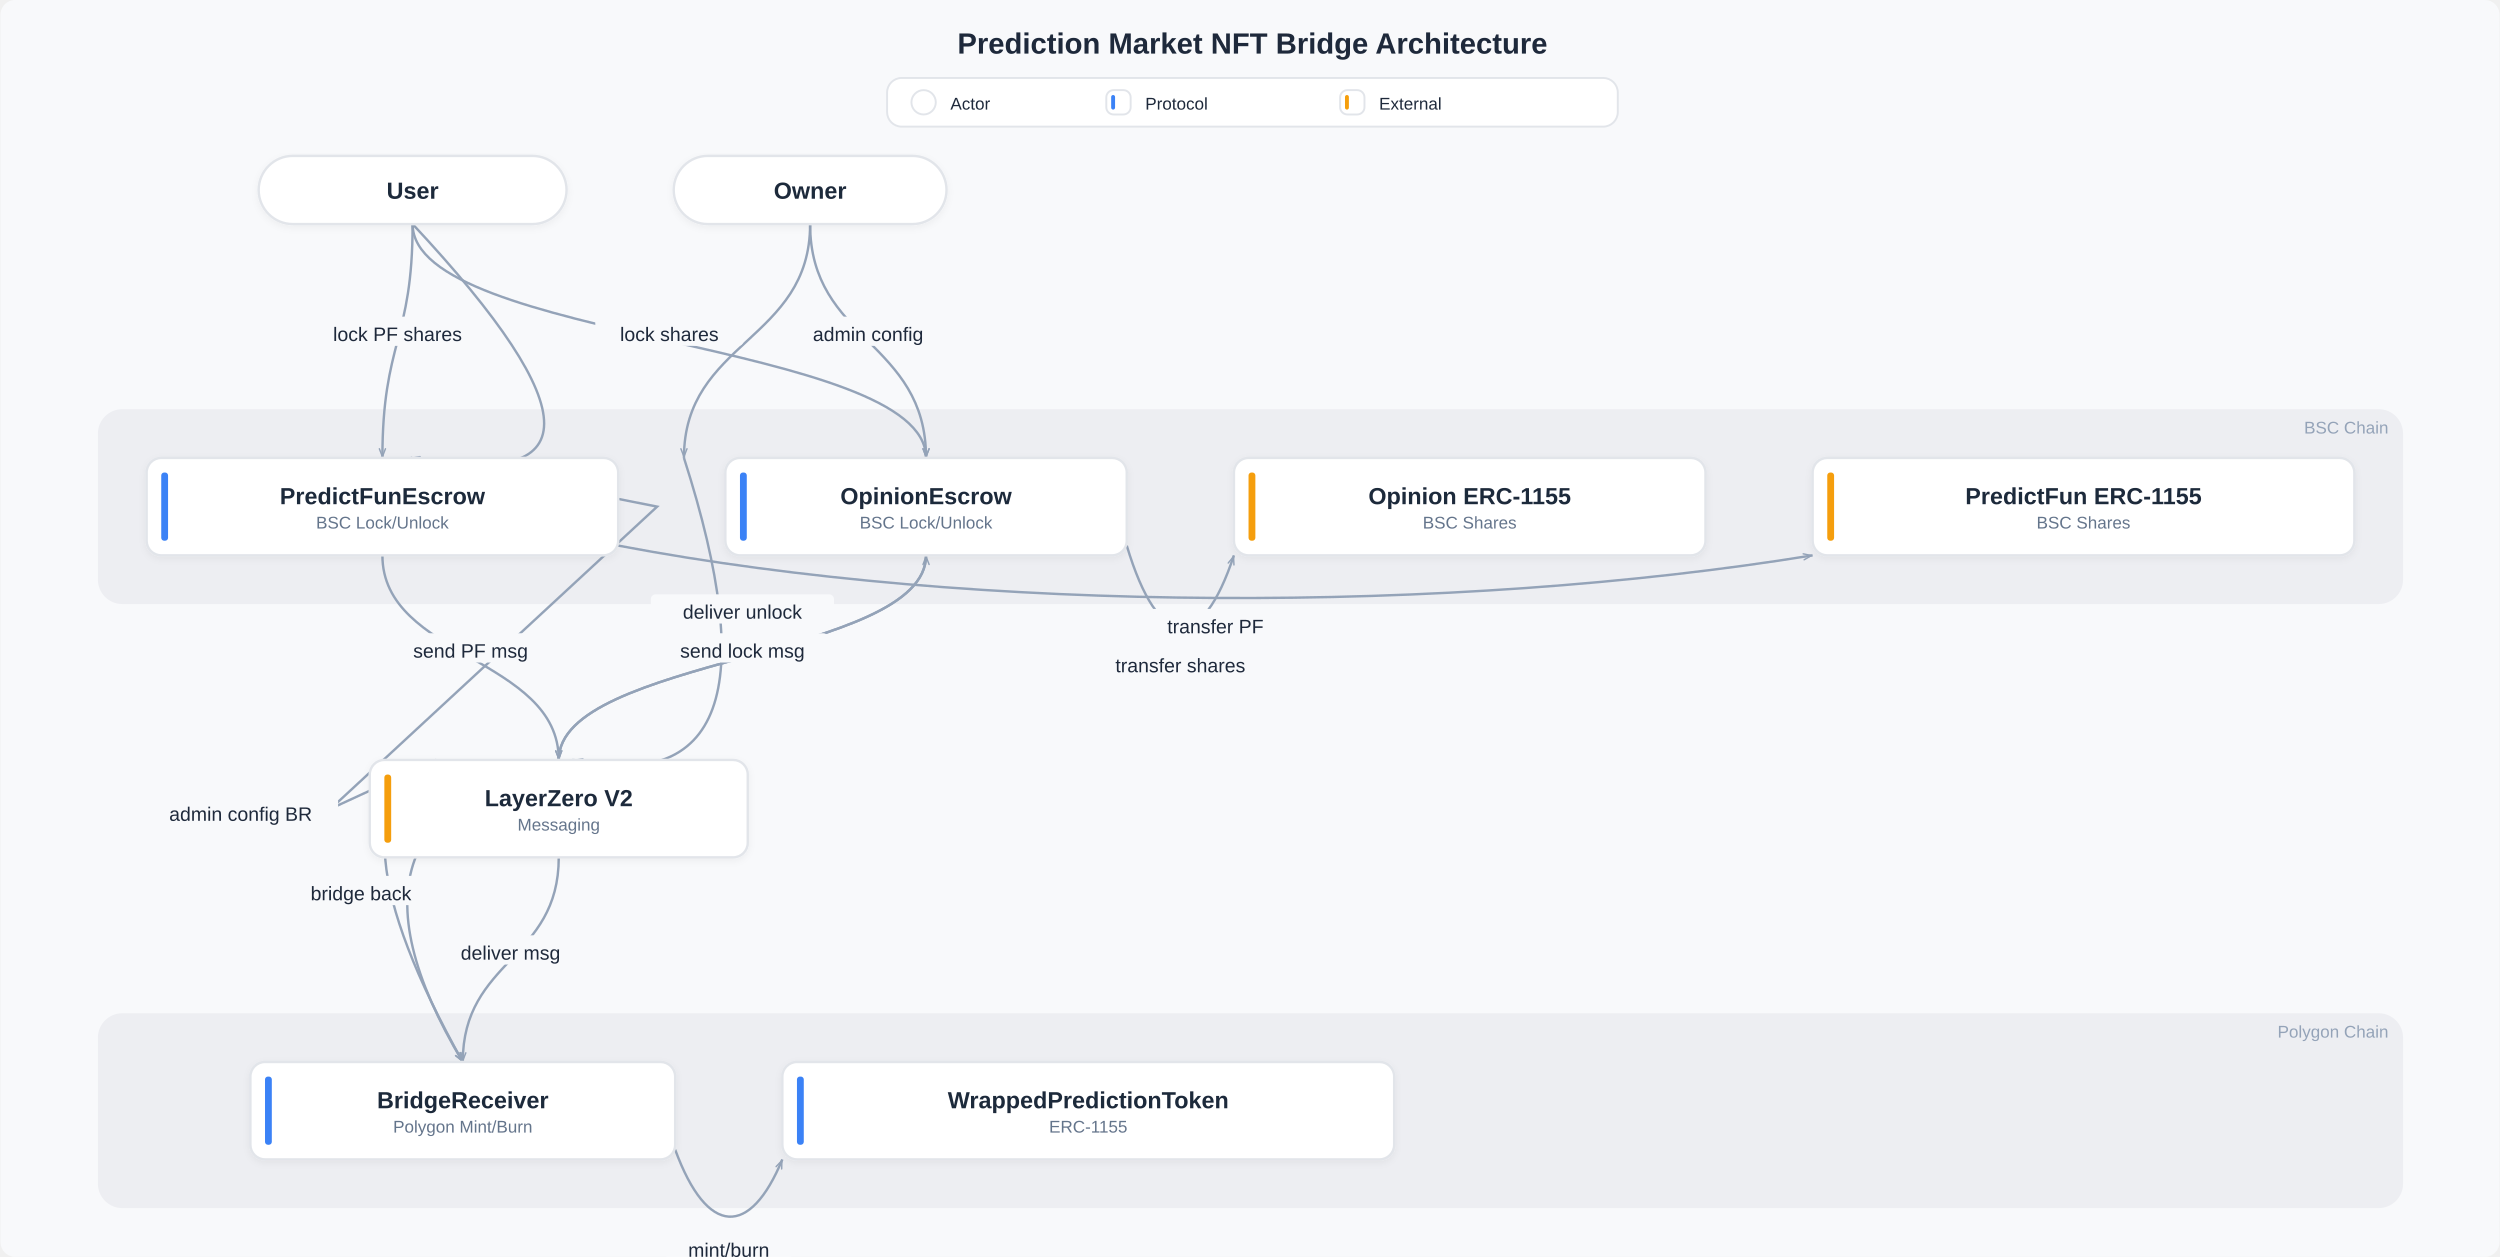
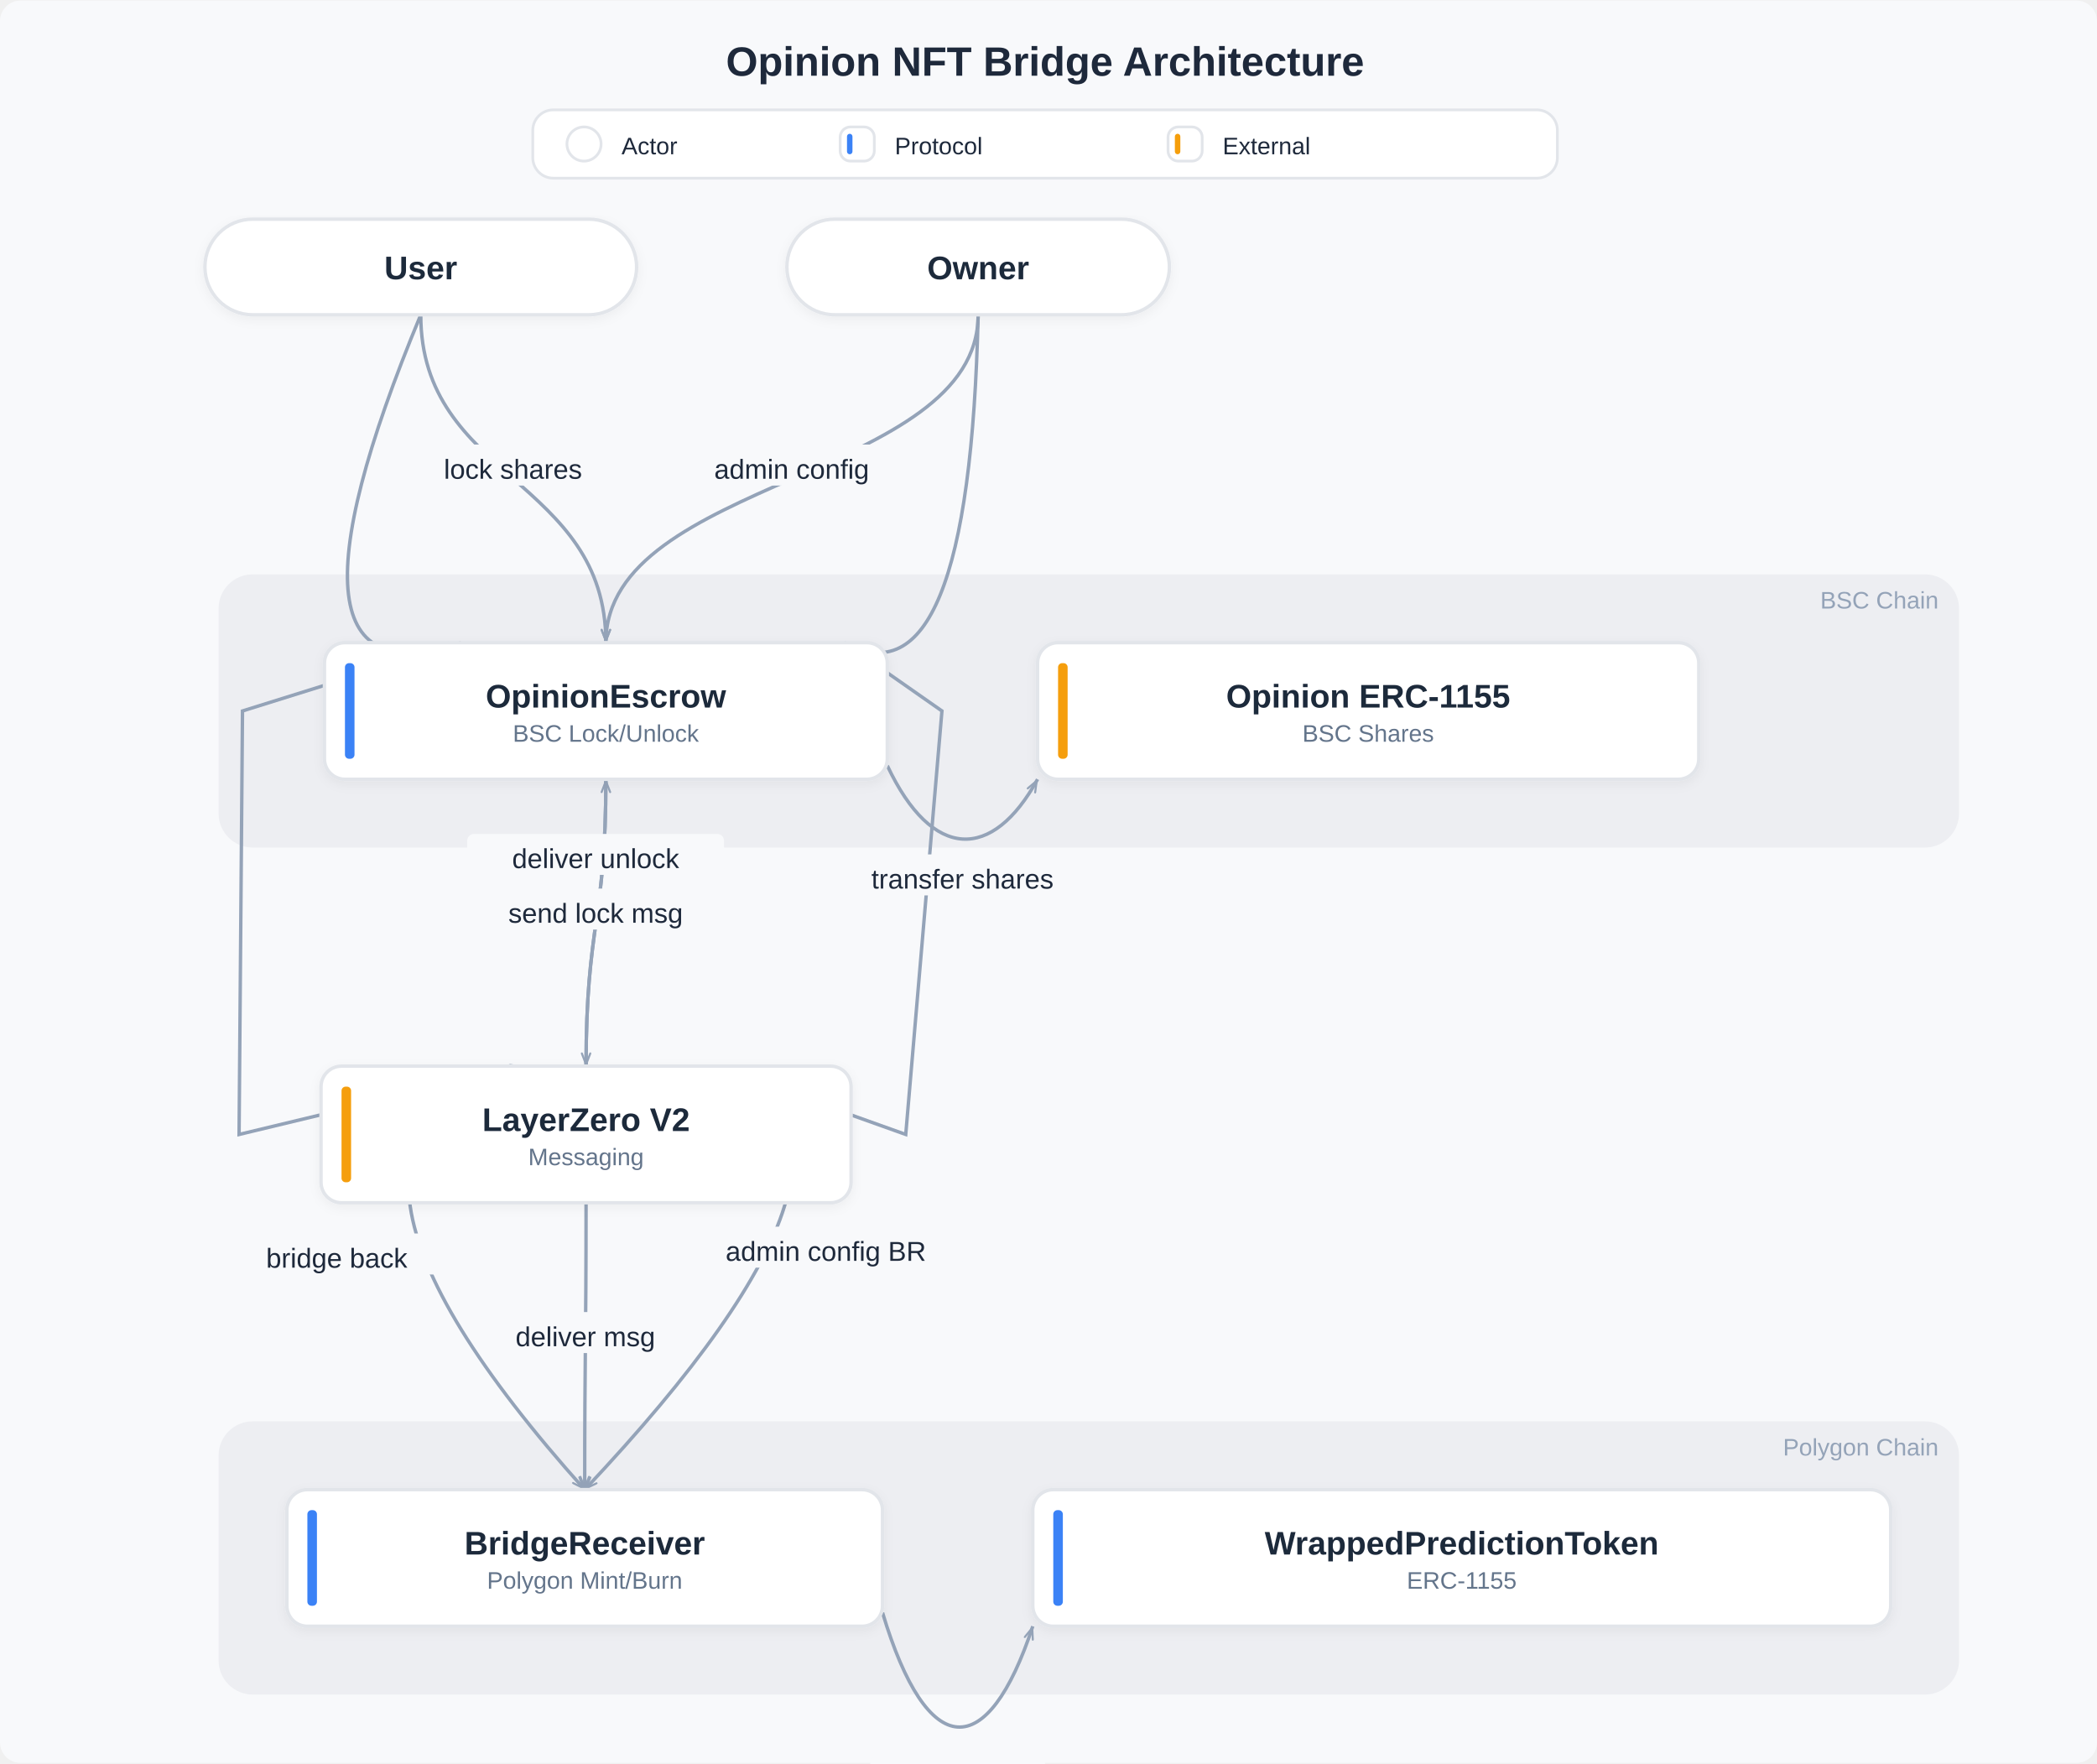
- <svg xmlns="http://www.w3.org/2000/svg" width="1283" height="645" viewBox="0 0 513 258" font-family="Arial, sans-serif">
+ <svg xmlns="http://www.w3.org/2000/svg" width="767" height="645" viewBox="0 0 307 258" font-family="Arial, sans-serif">
  <defs>
    <marker id="ah" viewBox="0 0 8 6" refX="8" refY="3" markerWidth="4" markerHeight="3" orient="auto">
      <path d="M0.5,0.5 L7,3 L0.5,5.5" fill="none" stroke="#94A3B8" stroke-width="1.2" stroke-linejoin="round" stroke-linecap="round" />
    </marker>
    <filter id="shadow" x="-6%" y="-8%" width="112%" height="128%">
      <feDropShadow dx="0" dy="0.5" stdDeviation="0.8" flood-color="#000" flood-opacity="0.05" />
    </filter>
  </defs>
-   <rect width="513" height="258" fill="#F8F9FB" rx="3" />
-   <text x="257" y="11" text-anchor="middle" font-size="6" font-weight="700" fill="#1E293B">Prediction Market NFT Bridge Architecture</text>
-   <rect x="182" y="16" width="150" height="10" rx="3" fill="#fff" stroke="#E2E5EA" stroke-width="0.4" />
-   <rect x="187" y="18.5" width="5" height="5" rx="2.5" fill="#fff" stroke="#E2E5EA" stroke-width="0.4" />
-   <text x="195" y="22.5" font-size="3.5" fill="#1E293B">Actor</text>
-   <rect x="227" y="18.5" width="5" height="5" rx="1.5" fill="#fff" stroke="#E2E5EA" stroke-width="0.4" />
-   <rect x="228" y="19.5" width="0.8" height="3" rx="0.4" fill="#3B82F6" />
-   <text x="235" y="22.5" font-size="3.5" fill="#1E293B">Protocol</text>
-   <rect x="275" y="18.5" width="5" height="5" rx="1.5" fill="#fff" stroke="#E2E5EA" stroke-width="0.4" />
-   <rect x="276" y="19.5" width="0.8" height="3" rx="0.4" fill="#F59E0B" />
-   <text x="283" y="22.5" font-size="3.5" fill="#1E293B">External</text>
-   <rect x="20.0" y="84.0" width="473.2" height="40.0" rx="5" fill="#EDEEF2" />
-   <text x="490.2" y="89.0" text-anchor="end" font-size="3.5" fill="#94A3B8" font-weight="500">BSC Chain</text>
-   <rect x="20.0" y="208.0" width="473.2" height="40.0" rx="5" fill="#EDEEF2" />
-   <text x="490.2" y="213.0" text-anchor="end" font-size="3.5" fill="#94A3B8" font-weight="500">Polygon Chain</text>
-   <path d="M84.6,46.0 C84.6,70.0 190.0,70.0 190.0,94.0" fill="none" stroke="#94A3B8" stroke-width="0.5" marker-end="url(#ah)" />
-   <path d="M84.6,46.0 C84.6,70.0 78.4,70.0 78.4,94.0" fill="none" stroke="#94A3B8" stroke-width="0.5" marker-end="url(#ah)" />
-   <path d="M84.6,46.0 Q138.8,104.0 84.2,94.0" fill="none" stroke="#94A3B8" stroke-width="0.5" marker-end="url(#ah)" />
-   <path d="M84.2,94.0 L134.8,104.0 L67.8,166.0 L89.5,156.0" fill="none" stroke="#94A3B8" stroke-width="0.5" marker-end="url(#ah)" />
-   <path d="M89.5,156.0 Q65.8,166.0 94.9,218.0" fill="none" stroke="#94A3B8" stroke-width="0.5" marker-end="url(#ah)" />
-   <path d="M166.2,46.0 C166.2,70.0 190.0,70.0 190.0,94.0" fill="none" stroke="#94A3B8" stroke-width="0.5" marker-end="url(#ah)" />
-   <path d="M166.2,46.0 C166.2,70.0 140.3,70.0 140.3,94.0" fill="none" stroke="#94A3B8" stroke-width="0.5" marker-end="url(#ah)" />
-   <path d="M140.3,94.0 Q163.4,166.0 117.6,156.0" fill="none" stroke="#94A3B8" stroke-width="0.5" marker-end="url(#ah)" />
-   <path d="M117.6,156.0 Q63.8,166.0 94.9,218.0" fill="none" stroke="#94A3B8" stroke-width="0.5" marker-end="url(#ah)" />
-   <path d="M190.0,114.0 C190.0,135.0 114.6,135.0 114.6,156.0" fill="none" stroke="#94A3B8" stroke-width="0.5" marker-end="url(#ah)" />
-   <path d="M78.4,114.0 C78.4,135.0 114.6,135.0 114.6,156.0" fill="none" stroke="#94A3B8" stroke-width="0.5" marker-end="url(#ah)" />
-   <path d="M114.6,176.0 C114.6,197.0 94.9,197.0 94.9,218.0" fill="none" stroke="#94A3B8" stroke-width="0.5" marker-end="url(#ah)" />
-   <path d="M114.6,156.0 C114.6,135.0 190.0,135.0 190.0,114.0" fill="none" stroke="#94A3B8" stroke-width="0.5" marker-end="url(#ah)" />
-   <path d="M138.5,236.0 C145.1,254.0 153.9,254.0 160.5,238.0" fill="none" stroke="#94A3B8" stroke-width="0.5" marker-end="url(#ah)" />
-   <path d="M231.2,112.0 C237.8,134.0 246.6,134.0 253.2,114.0" fill="none" stroke="#94A3B8" stroke-width="0.5" marker-end="url(#ah)" />
-   <path d="M126.8,112.0 C200.4,126.0 298.4,126.0 372.0,114.0" fill="none" stroke="#94A3B8" stroke-width="0.5" marker-end="url(#ah)" />
+   <rect width="307" height="258" fill="#F8F9FB" rx="3" />
+   <text x="153" y="11" text-anchor="middle" font-size="6" font-weight="700" fill="#1E293B">Opinion NFT Bridge Architecture</text>
+   <rect x="78" y="16" width="150" height="10" rx="3" fill="#fff" stroke="#E2E5EA" stroke-width="0.4" />
+   <rect x="83" y="18.5" width="5" height="5" rx="2.5" fill="#fff" stroke="#E2E5EA" stroke-width="0.4" />
+   <text x="91" y="22.5" font-size="3.5" fill="#1E293B">Actor</text>
+   <rect x="123" y="18.5" width="5" height="5" rx="1.5" fill="#fff" stroke="#E2E5EA" stroke-width="0.4" />
+   <rect x="124" y="19.5" width="0.8" height="3" rx="0.4" fill="#3B82F6" />
+   <text x="131" y="22.5" font-size="3.5" fill="#1E293B">Protocol</text>
+   <rect x="171" y="18.5" width="5" height="5" rx="1.5" fill="#fff" stroke="#E2E5EA" stroke-width="0.4" />
+   <rect x="172" y="19.5" width="0.8" height="3" rx="0.4" fill="#F59E0B" />
+   <text x="179" y="22.5" font-size="3.5" fill="#1E293B">External</text>
+   <rect x="32.0" y="84.0" width="254.8" height="40.0" rx="5" fill="#EDEEF2" />
+   <text x="283.8" y="89.0" text-anchor="end" font-size="3.5" fill="#94A3B8" font-weight="500">BSC Chain</text>
+   <rect x="32.0" y="208.0" width="254.8" height="40.0" rx="5" fill="#EDEEF2" />
+   <text x="283.8" y="213.0" text-anchor="end" font-size="3.5" fill="#94A3B8" font-weight="500">Polygon Chain</text>
+   <path d="M61.6,46.0 C61.6,70.0 88.7,70.0 88.7,94.0" fill="none" stroke="#94A3B8" stroke-width="0.5" marker-end="url(#ah)" />
+   <path d="M61.6,46.0 Q37.5,104.0 67.5,94.0" fill="none" stroke="#94A3B8" stroke-width="0.5" marker-end="url(#ah)" />
+   <path d="M67.5,94.0 L35.5,104.0 L35.0,166.0 L76.6,156.0" fill="none" stroke="#94A3B8" stroke-width="0.5" marker-end="url(#ah)" />
+   <path d="M76.6,156.0 Q39.0,166.0 85.6,218.0" fill="none" stroke="#94A3B8" stroke-width="0.5" marker-end="url(#ah)" />
+   <path d="M143.2,46.0 C143.2,70.0 88.7,70.0 88.7,94.0" fill="none" stroke="#94A3B8" stroke-width="0.5" marker-end="url(#ah)" />
+   <path d="M143.2,46.0 Q141.9,104.0 123.6,94.0" fill="none" stroke="#94A3B8" stroke-width="0.5" marker-end="url(#ah)" />
+   <path d="M123.6,94.0 L137.9,104.0 L132.6,166.0 L104.6,156.0" fill="none" stroke="#94A3B8" stroke-width="0.5" marker-end="url(#ah)" />
+   <path d="M104.6,156.0 Q134.6,166.0 85.6,218.0" fill="none" stroke="#94A3B8" stroke-width="0.5" marker-end="url(#ah)" />
+   <path d="M88.7,114.0 C88.7,135.0 85.8,135.0 85.8,156.0" fill="none" stroke="#94A3B8" stroke-width="0.5" marker-end="url(#ah)" />
+   <path d="M85.8,176.0 C85.8,197.0 85.6,197.0 85.6,218.0" fill="none" stroke="#94A3B8" stroke-width="0.5" marker-end="url(#ah)" />
+   <path d="M85.8,156.0 C85.8,135.0 88.7,135.0 88.7,114.0" fill="none" stroke="#94A3B8" stroke-width="0.5" marker-end="url(#ah)" />
+   <path d="M129.2,236.0 C135.8,258.0 144.6,258.0 151.2,238.0" fill="none" stroke="#94A3B8" stroke-width="0.5" marker-end="url(#ah)" />
+   <path d="M129.9,112.0 C136.5,126.0 145.3,126.0 151.9,114.0" fill="none" stroke="#94A3B8" stroke-width="0.5" marker-end="url(#ah)" />
  <g filter="url(#shadow)">
-     <rect x="53.0" y="32.0" width="63.2" height="14" rx="7" fill="#fff" stroke="#E2E5EA" stroke-width="0.5" />
-     <text x="84.6" y="40.8" text-anchor="middle" font-size="4.8" font-weight="600" fill="#1E293B">User</text>
+     <rect x="30.0" y="32.0" width="63.2" height="14" rx="7" fill="#fff" stroke="#E2E5EA" stroke-width="0.5" />
+     <text x="61.6" y="40.8" text-anchor="middle" font-size="4.8" font-weight="600" fill="#1E293B">User</text>
  </g>
  <g filter="url(#shadow)">
-     <rect x="138.2" y="32.0" width="56.0" height="14" rx="7" fill="#fff" stroke="#E2E5EA" stroke-width="0.5" />
-     <text x="166.2" y="40.8" text-anchor="middle" font-size="4.8" font-weight="600" fill="#1E293B">Owner</text>
+     <rect x="115.2" y="32.0" width="56.0" height="14" rx="7" fill="#fff" stroke="#E2E5EA" stroke-width="0.5" />
+     <text x="143.2" y="40.8" text-anchor="middle" font-size="4.8" font-weight="600" fill="#1E293B">Owner</text>
  </g>
  <g filter="url(#shadow)">
-     <rect x="148.8" y="94.0" width="82.4" height="20" rx="3" fill="#fff" stroke="#E2E5EA" stroke-width="0.5" />
-     <rect x="151.8" y="97.0" width="1.4" height="14" rx="0.6" fill="#3B82F6" />
-     <text x="190.0" y="103.5" text-anchor="middle" font-size="4.8" font-weight="600" fill="#1E293B">OpinionEscrow</text>
-     <text x="190.0" y="108.5" text-anchor="middle" font-size="3.5" fill="#64748B">BSC Lock/Unlock</text>
+     <rect x="47.5" y="94.0" width="82.4" height="20" rx="3" fill="#fff" stroke="#E2E5EA" stroke-width="0.5" />
+     <rect x="50.5" y="97.0" width="1.4" height="14" rx="0.6" fill="#3B82F6" />
+     <text x="88.7" y="103.5" text-anchor="middle" font-size="4.8" font-weight="600" fill="#1E293B">OpinionEscrow</text>
+     <text x="88.7" y="108.5" text-anchor="middle" font-size="3.5" fill="#64748B">BSC Lock/Unlock</text>
  </g>
  <g filter="url(#shadow)">
-     <rect x="30.0" y="94.0" width="96.8" height="20" rx="3" fill="#fff" stroke="#E2E5EA" stroke-width="0.5" />
-     <rect x="33.0" y="97.0" width="1.4" height="14" rx="0.6" fill="#3B82F6" />
-     <text x="78.4" y="103.5" text-anchor="middle" font-size="4.8" font-weight="600" fill="#1E293B">PredictFunEscrow</text>
-     <text x="78.4" y="108.5" text-anchor="middle" font-size="3.5" fill="#64748B">BSC Lock/Unlock</text>
+     <rect x="47.0" y="156.0" width="77.6" height="20" rx="3" fill="#fff" stroke="#E2E5EA" stroke-width="0.5" />
+     <rect x="50.0" y="159.0" width="1.4" height="14" rx="0.6" fill="#F59E0B" />
+     <text x="85.8" y="165.5" text-anchor="middle" font-size="4.8" font-weight="600" fill="#1E293B">LayerZero V2</text>
+     <text x="85.8" y="170.5" text-anchor="middle" font-size="3.5" fill="#64748B">Messaging</text>
  </g>
  <g filter="url(#shadow)">
-     <rect x="75.8" y="156.0" width="77.6" height="20" rx="3" fill="#fff" stroke="#E2E5EA" stroke-width="0.5" />
-     <rect x="78.8" y="159.0" width="1.4" height="14" rx="0.6" fill="#F59E0B" />
-     <text x="114.6" y="165.5" text-anchor="middle" font-size="4.8" font-weight="600" fill="#1E293B">LayerZero V2</text>
-     <text x="114.6" y="170.5" text-anchor="middle" font-size="3.5" fill="#64748B">Messaging</text>
+     <rect x="42.0" y="218.0" width="87.2" height="20" rx="3" fill="#fff" stroke="#E2E5EA" stroke-width="0.5" />
+     <rect x="45.0" y="221.0" width="1.4" height="14" rx="0.6" fill="#3B82F6" />
+     <text x="85.6" y="227.5" text-anchor="middle" font-size="4.8" font-weight="600" fill="#1E293B">BridgeReceiver</text>
+     <text x="85.6" y="232.5" text-anchor="middle" font-size="3.5" fill="#64748B">Polygon Mint/Burn</text>
  </g>
  <g filter="url(#shadow)">
-     <rect x="51.3" y="218.0" width="87.2" height="20" rx="3" fill="#fff" stroke="#E2E5EA" stroke-width="0.5" />
-     <rect x="54.3" y="221.0" width="1.4" height="14" rx="0.6" fill="#3B82F6" />
-     <text x="94.9" y="227.5" text-anchor="middle" font-size="4.8" font-weight="600" fill="#1E293B">BridgeReceiver</text>
-     <text x="94.9" y="232.5" text-anchor="middle" font-size="3.5" fill="#64748B">Polygon Mint/Burn</text>
+     <rect x="151.2" y="218.0" width="125.6" height="20" rx="3" fill="#fff" stroke="#E2E5EA" stroke-width="0.5" />
+     <rect x="154.2" y="221.0" width="1.4" height="14" rx="0.6" fill="#3B82F6" />
+     <text x="214.0" y="227.5" text-anchor="middle" font-size="4.8" font-weight="600" fill="#1E293B">WrappedPredictionToken</text>
+     <text x="214.0" y="232.5" text-anchor="middle" font-size="3.5" fill="#64748B">ERC-1155</text>
  </g>
  <g filter="url(#shadow)">
-     <rect x="160.5" y="218.0" width="125.6" height="20" rx="3" fill="#fff" stroke="#E2E5EA" stroke-width="0.5" />
-     <rect x="163.5" y="221.0" width="1.4" height="14" rx="0.6" fill="#3B82F6" />
-     <text x="223.3" y="227.5" text-anchor="middle" font-size="4.8" font-weight="600" fill="#1E293B">WrappedPredictionToken</text>
-     <text x="223.3" y="232.5" text-anchor="middle" font-size="3.5" fill="#64748B">ERC-1155</text>
+     <rect x="151.9" y="94.0" width="96.8" height="20" rx="3" fill="#fff" stroke="#E2E5EA" stroke-width="0.5" />
+     <rect x="154.9" y="97.0" width="1.4" height="14" rx="0.6" fill="#F59E0B" />
+     <text x="200.3" y="103.5" text-anchor="middle" font-size="4.8" font-weight="600" fill="#1E293B">Opinion ERC-1155</text>
+     <text x="200.3" y="108.5" text-anchor="middle" font-size="3.5" fill="#64748B">BSC Shares</text>
  </g>
-   <g filter="url(#shadow)">
-     <rect x="253.2" y="94.0" width="96.8" height="20" rx="3" fill="#fff" stroke="#E2E5EA" stroke-width="0.5" />
-     <rect x="256.2" y="97.0" width="1.4" height="14" rx="0.6" fill="#F59E0B" />
-     <text x="301.6" y="103.5" text-anchor="middle" font-size="4.8" font-weight="600" fill="#1E293B">Opinion ERC-1155</text>
-     <text x="301.6" y="108.5" text-anchor="middle" font-size="3.5" fill="#64748B">BSC Shares</text>
-   </g>
-   <g filter="url(#shadow)">
-     <rect x="372.0" y="94.0" width="111.2" height="20" rx="3" fill="#fff" stroke="#E2E5EA" stroke-width="0.5" />
-     <rect x="375.0" y="97.0" width="1.4" height="14" rx="0.6" fill="#F59E0B" />
-     <text x="427.6" y="103.5" text-anchor="middle" font-size="4.8" font-weight="600" fill="#1E293B">PredictFun ERC-1155</text>
-     <text x="427.6" y="108.5" text-anchor="middle" font-size="3.5" fill="#64748B">BSC Shares</text>
-   </g>
-   <rect x="122.1" y="65.0" width="30.4" height="6.0" rx="1" fill="#F8F9FB" />
-   <text x="137.3" y="70.0" font-size="4" fill="#1E293B" font-weight="500" text-anchor="middle">lock shares</text>
-   <rect x="62.7" y="65.0" width="37.6" height="6.0" rx="1" fill="#F8F9FB" />
-   <text x="81.5" y="70.0" font-size="4" fill="#1E293B" font-weight="500" text-anchor="middle">lock PF shares</text>
-   <rect x="58.8" y="179.8" width="30.4" height="6.0" rx="1" fill="#F8F9FB" />
-   <text x="74.0" y="184.8" font-size="4" fill="#1E293B" font-weight="500" text-anchor="middle">bridge back</text>
-   <rect x="161.7" y="65.0" width="32.8" height="6.0" rx="1" fill="#F8F9FB" />
-   <text x="178.1" y="70.0" font-size="4" fill="#1E293B" font-weight="500" text-anchor="middle">admin config</text>
-   <rect x="29.3" y="163.5" width="40.0" height="6.0" rx="1" fill="#F8F9FB" />
-   <text x="49.3" y="168.5" font-size="4" fill="#1E293B" font-weight="500" text-anchor="middle">admin config BR</text>
-   <rect x="134.7" y="130.0" width="35.2" height="6.0" rx="1" fill="#F8F9FB" />
-   <text x="152.3" y="135.0" font-size="4" fill="#1E293B" font-weight="500" text-anchor="middle">send lock msg</text>
-   <rect x="81.3" y="130.0" width="30.4" height="6.0" rx="1" fill="#F8F9FB" />
-   <text x="96.5" y="135.0" font-size="4" fill="#1E293B" font-weight="500" text-anchor="middle">send PF msg</text>
-   <rect x="89.5" y="192.0" width="30.4" height="6.0" rx="1" fill="#F8F9FB" />
-   <text x="104.7" y="197.0" font-size="4" fill="#1E293B" font-weight="500" text-anchor="middle">deliver msg</text>
-   <rect x="133.5" y="122.0" width="37.6" height="6.0" rx="1" fill="#F8F9FB" />
-   <text x="152.3" y="127.0" font-size="4" fill="#1E293B" font-weight="500" text-anchor="middle">deliver unlock</text>
-   <rect x="136.7" y="253.0" width="25.6" height="6.0" rx="1" fill="#F8F9FB" />
-   <text x="149.5" y="258.0" font-size="4" fill="#1E293B" font-weight="500" text-anchor="middle">mint/burn</text>
-   <rect x="222.2" y="133.0" width="40.0" height="6.0" rx="1" fill="#F8F9FB" />
-   <text x="242.2" y="138.0" font-size="4" fill="#1E293B" font-weight="500" text-anchor="middle">transfer shares</text>
-   <rect x="234.2" y="125.0" width="30.4" height="6.0" rx="1" fill="#F8F9FB" />
-   <text x="249.4" y="130.0" font-size="4" fill="#1E293B" font-weight="500" text-anchor="middle">transfer PF</text>
+   <rect x="59.9" y="65.0" width="30.4" height="6.0" rx="1" fill="#F8F9FB" />
+   <text x="75.1" y="70.0" font-size="4" fill="#1E293B" font-weight="500" text-anchor="middle">lock shares</text>
+   <rect x="34.1" y="180.5" width="30.4" height="6.0" rx="1" fill="#F8F9FB" />
+   <text x="49.3" y="185.5" font-size="4" fill="#1E293B" font-weight="500" text-anchor="middle">bridge back</text>
+   <rect x="99.5" y="65.0" width="32.8" height="6.0" rx="1" fill="#F8F9FB" />
+   <text x="115.9" y="70.0" font-size="4" fill="#1E293B" font-weight="500" text-anchor="middle">admin config</text>
+   <rect x="100.9" y="179.5" width="40.0" height="6.0" rx="1" fill="#F8F9FB" />
+   <text x="120.9" y="184.5" font-size="4" fill="#1E293B" font-weight="500" text-anchor="middle">admin config BR</text>
+   <rect x="69.6" y="130.0" width="35.2" height="6.0" rx="1" fill="#F8F9FB" />
+   <text x="87.2" y="135.0" font-size="4" fill="#1E293B" font-weight="500" text-anchor="middle">send lock msg</text>
+   <rect x="70.5" y="192.0" width="30.4" height="6.0" rx="1" fill="#F8F9FB" />
+   <text x="85.7" y="197.0" font-size="4" fill="#1E293B" font-weight="500" text-anchor="middle">deliver msg</text>
+   <rect x="68.4" y="122.0" width="37.6" height="6.0" rx="1" fill="#F8F9FB" />
+   <text x="87.2" y="127.0" font-size="4" fill="#1E293B" font-weight="500" text-anchor="middle">deliver unlock</text>
+   <rect x="127.4" y="257.0" width="25.6" height="6.0" rx="1" fill="#F8F9FB" />
+   <text x="140.2" y="262.0" font-size="4" fill="#1E293B" font-weight="500" text-anchor="middle">mint/burn</text>
+   <rect x="120.9" y="125.0" width="40.0" height="6.0" rx="1" fill="#F8F9FB" />
+   <text x="140.9" y="130.0" font-size="4" fill="#1E293B" font-weight="500" text-anchor="middle">transfer shares</text>
</svg>
